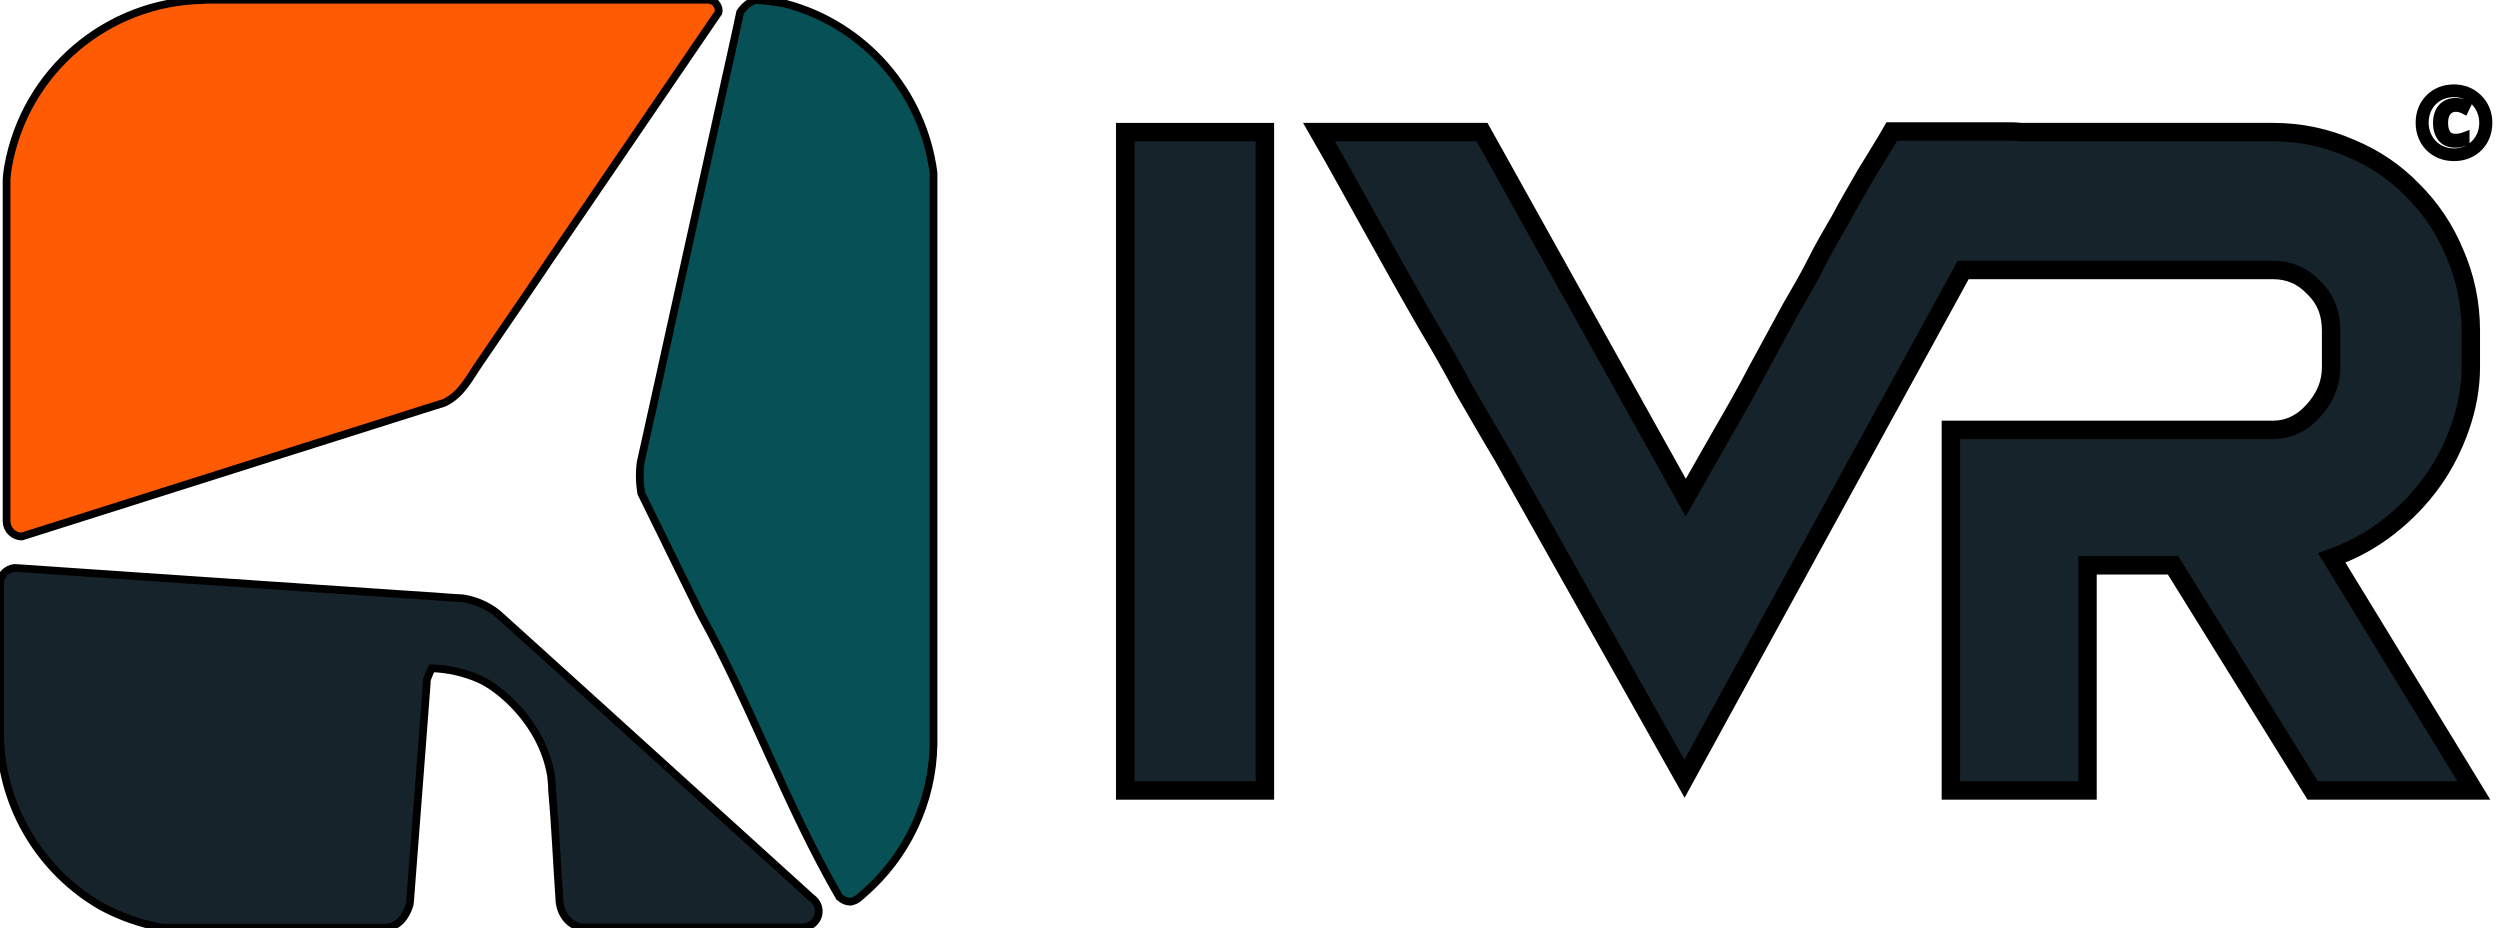
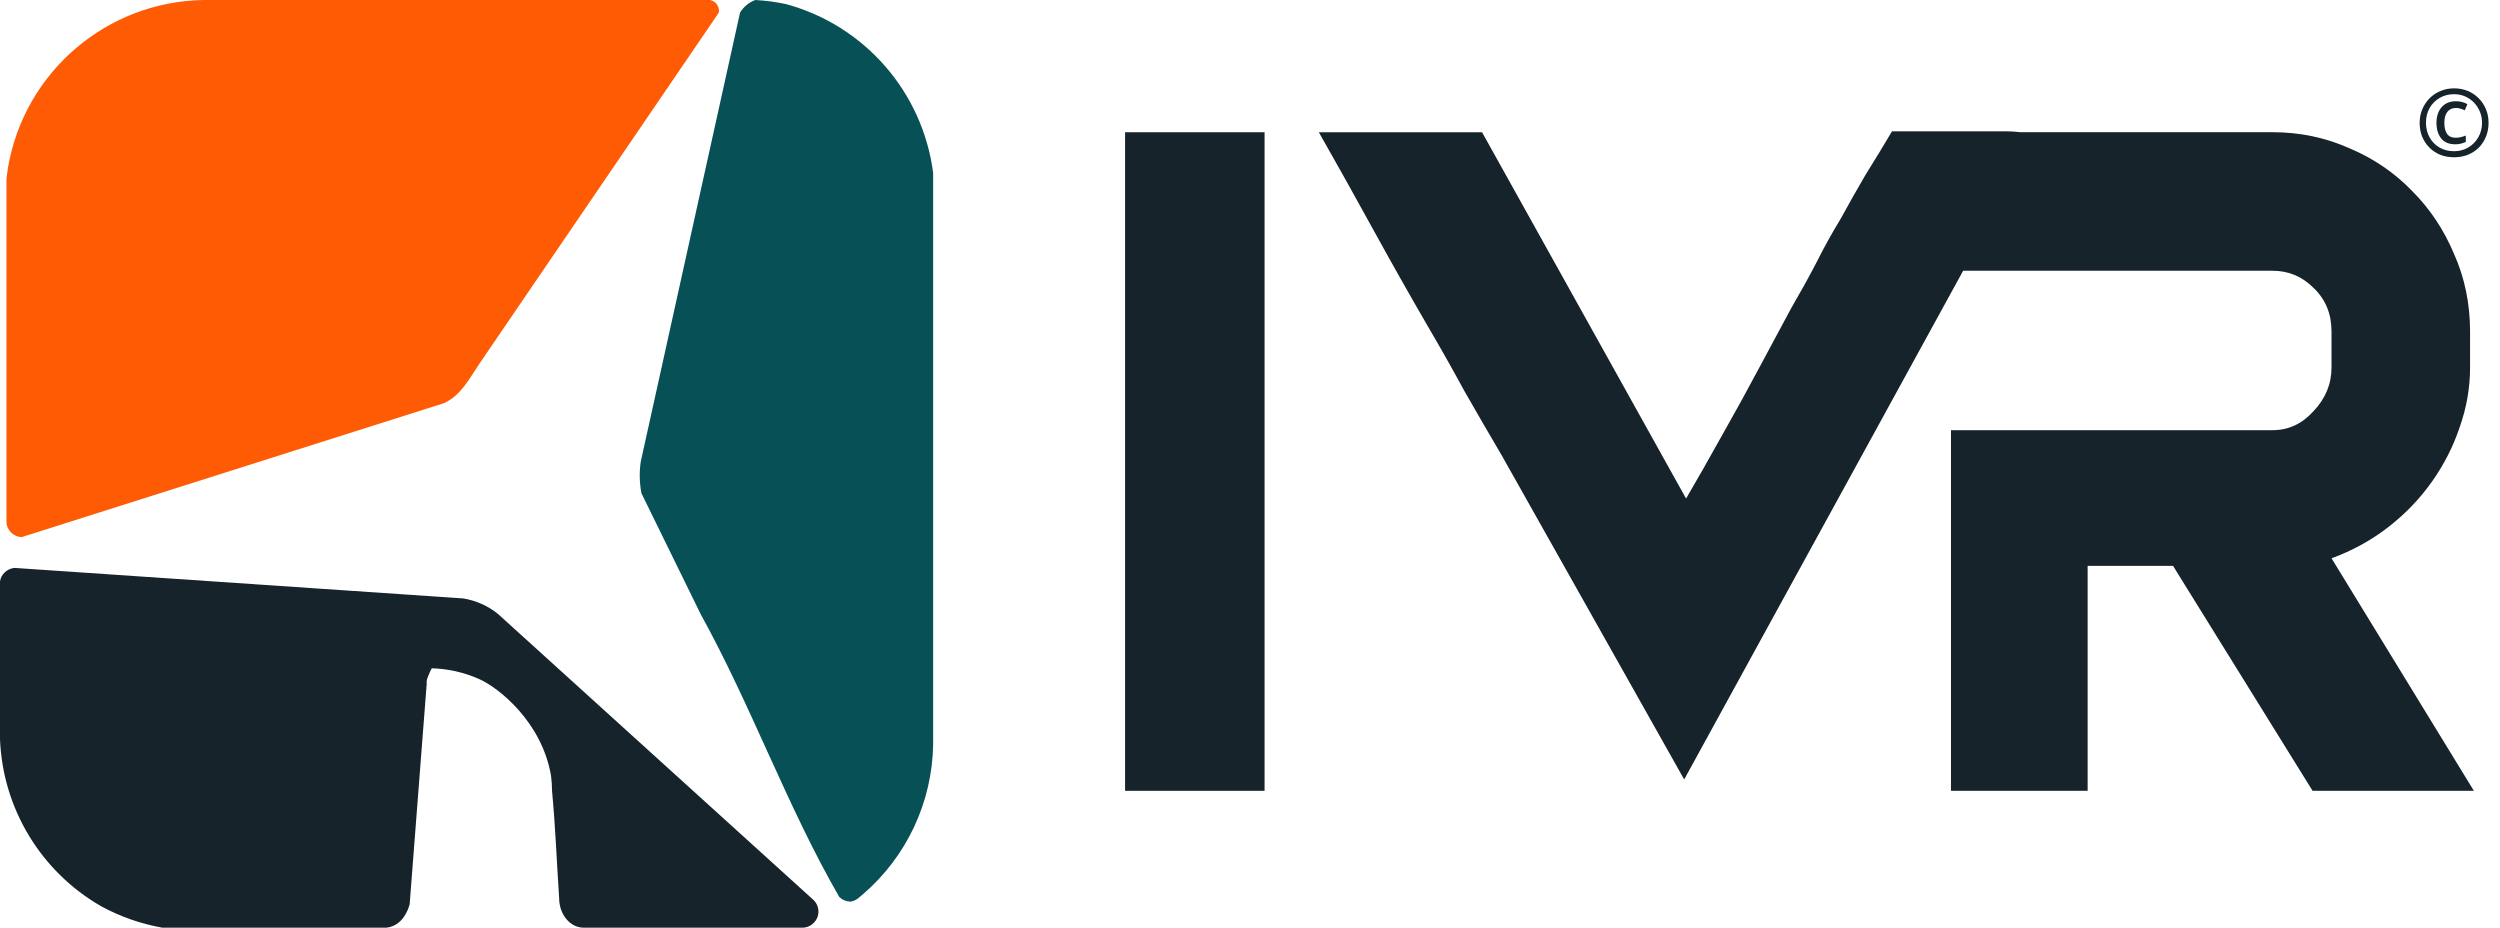
- <svg xmlns="http://www.w3.org/2000/svg" version="1.1" id="svg1" x="0px" y="0px" viewBox="0 0 969.3 359.7" style="enable-background:new 0 0 969.3 359.7;" xml:space="preserve">
-   <style type="text/css">
- 	.st0{fill:#16232B;stroke:#000000;stroke-width:3;stroke-miterlimit:23.855;}
- 	.st1{fill:#16232B;}
- 	.st2{font-family:'Arial-BoldMT';}
- 	.st3{font-size:36.428px;}
- 	.st4{fill:none;stroke:#000000;stroke-width:3;stroke-miterlimit:10;}
- 	.st5{fill:#16232B;stroke:#000000;stroke-width:3;stroke-miterlimit:10;}
- 	.st6{fill:#FF5B04;stroke:#000000;stroke-width:3;stroke-miterlimit:10;}
- 	.st7{fill:#075056;stroke:#000000;stroke-width:3;stroke-miterlimit:10;}
- </style>
+ <svg xmlns="http://www.w3.org/2000/svg" version="1.1" id="svg1" width="969.257" height="359.666" viewBox="0 0 969.257 359.666" xml:space="preserve">
+   <defs id="defs1" />
  <g id="g1" transform="translate(223.6494,-370.2004)">
-     <g id="g15" transform="matrix(2.385506,0,0,2.385506,-454.1312,-683.0616)">
-       <path id="path14" class="st0" d="M404.1,462.9c-1.3,2.3-2.8,4.6-4.3,7.1c-1.4,2.5-2.8,4.8-4,7.1c-1.4,2.4-2.8,4.8-4,7.2    c-1.2,2.4-2.6,4.8-4,7.2l-5.6,10.3c-1.7,3.3-3.7,6.8-5.9,10.6c-2.1,3.7-4,7-5.7,10L337.5,463H311c3,5.2,5.9,10.5,8.8,15.7    s5.8,10.4,8.8,15.6c2.1,3.5,4.1,7,6,10.6c2.1,3.6,4.1,7.1,6.2,10.6l29.6,52.6l45.3-82.7H466c2.6,0,4.8,0.9,6.6,2.8    c2,1.9,2.9,4.2,2.9,7.1v5.9c0,2.7-1,5-2.9,7.1s-4.1,3.1-6.6,3.1h-52.3V570h22.2v-36.6h13.9l22.7,36.6h26.2l-23.1-37.8    c3.4-1.2,6.5-2.9,9.3-5.1c2.8-2.2,5.1-4.6,7.1-7.4s3.4-5.7,4.5-8.8c1.1-3.2,1.7-6.4,1.7-9.7v-5.9c0-4.5-0.9-8.7-2.6-12.6    c-1.6-3.9-3.9-7.3-6.8-10.2c-2.9-3-6.3-5.3-10.2-6.9c-3.9-1.7-8.1-2.6-12.5-2.6h-41c-0.8-0.1-1.6-0.1-2.4-0.1H404.1z" />
-       <path id="path15" class="st0" d="M279.5,463v107h22.7V463H279.5z" />
-       <text transform="matrix(0.4192 0 0 0.4192 489.1189 466.9294)" class="st1 st2 st3">©</text>
-       <text transform="matrix(0.4192 0 0 0.4192 489.1189 466.9294)" class="st4 st2 st3">©</text>
+     <g id="g15" transform="matrix(2.385506,0,0,2.385506,-454.1312,-683.0616)" style="fill:#16232b;fill-opacity:1;stroke-width:0.586">
+       <path d="m 404.116,462.866 c -1.337,2.262 -2.776,4.626 -4.319,7.094 -1.439,2.468 -2.776,4.832 -4.01,7.094 -1.439,2.365 -2.779,4.781 -4.012,7.249 -1.234,2.365 -2.57,4.781 -4.01,7.249 l -5.55,10.333 c -1.748,3.29 -3.703,6.836 -5.862,10.641 -2.056,3.701 -3.959,7.044 -5.707,10.026 l -33.158,-59.533 h -26.527 c 2.982,5.244 5.912,10.489 8.791,15.733 2.879,5.244 5.809,10.435 8.791,15.576 2.056,3.496 4.06,7.043 6.013,10.642 2.056,3.599 4.115,7.146 6.171,10.642 l 29.611,52.593 45.337,-82.674 h 50.308 c 2.57,0 4.782,0.924 6.632,2.775 1.954,1.851 2.93,4.216 2.93,7.095 v 5.859 c 0,2.673 -0.977,5.039 -2.93,7.095 -1.851,2.056 -4.062,3.084 -6.632,3.084 h -52.284 v 58.607 h 22.21 v -36.553 h 13.88 l 22.673,36.553 h 26.218 l -23.134,-37.787 c 3.393,-1.234 6.478,-2.928 9.254,-5.088 2.776,-2.159 5.142,-4.628 7.095,-7.404 1.954,-2.776 3.444,-5.707 4.472,-8.791 1.131,-3.187 1.696,-6.426 1.696,-9.717 v -5.859 c 0,-4.524 -0.873,-8.74 -2.621,-12.647 -1.645,-3.907 -3.907,-7.3 -6.786,-10.179 -2.879,-2.982 -6.271,-5.296 -10.178,-6.941 -3.907,-1.748 -8.073,-2.621 -12.495,-2.621 h -41.007 c -0.785,-0.093 -1.571,-0.145 -2.356,-0.145 z" style="font-size:154.229px;line-height:1.1;font-family:Movement;-inkscape-font-specification:Movement;letter-spacing:9.037px;fill:#16232b;fill-opacity:1;stroke-width:2.8;paint-order:stroke markers fill" id="path14" />
+       <path d="m 279.471,463.018 v 107.035 h 22.67 V 463.018 Z" style="font-size:154.229px;line-height:1.1;font-family:Movement;-inkscape-font-specification:Movement;letter-spacing:9.037px;fill:#16232b;fill-opacity:1;stroke-width:2.8;paint-order:stroke markers fill" id="path15" />
+       <text xml:space="preserve" style="font-style:normal;font-variant:normal;font-weight:800;font-stretch:normal;font-size:15.271px;line-height:1.1;font-family:Lifta;-inkscape-font-specification:'Lifta Ultra-Bold';text-align:start;letter-spacing:0px;writing-mode:lr-tb;direction:ltr;text-anchor:start;fill:#16232b;fill-opacity:1;stroke-width:1.109;paint-order:stroke markers fill" x="489.119" y="466.93" id="text15-6">
+         <tspan id="tspan15-1" style="font-size:15.271px;fill:#16232b;fill-opacity:1;stroke-width:1.109" x="489.119" y="466.93">©</tspan>
+       </text>
    </g>
    <g id="g23" transform="translate(0,-928)">
-       <path id="path20" class="st5" d="M-218.1,1518.4c-2.9,0.4-5.2,2.6-5.5,5.3v0.9v53.9v6.3c1,26.9,15.9,51.4,39.2,64.8    c7.4,4,15.4,6.8,23.7,8.3h29.8h56h1.2c6-0.8,8.2-6.6,8.9-9.1l0.1-0.7l4.9-63.9l1.6-21.1c-0.3-1,1-3.8,1.9-5.8    c6.3,0.2,12.5,1.6,18.3,4.1c7.7,3.3,24.5,16.8,28,37.5c0.2,1.9,0.4,3.9,0.4,5.8l0,0c1.3,14,1.8,27.5,2.8,41.6    c0,6.3,4.2,11.4,9.5,11.5h0.1h28.9H61h26.4h0.2c3.4-0.1,6.2-2.9,6.2-6.3c0-1.9-0.9-3.6-2.3-4.8l-0.4-0.3l-86.4-78.3l-15.6-14.1    l-2.2-2l-15.5-14l-2-1.8c-3.9-3.2-8.6-5.2-13.5-6l-4.9-0.3l-6.6-0.5l-12.2-0.8l-22-1.5l-10.6-0.7l-92.6-6.3l-21.8-1.5    L-218.1,1518.4z" />
-       <path id="path4" class="st6" d="M-144.7,1298.2c-37.5,0.6-69.3,27.7-75.8,64.6c-0.3,1.6-0.5,3.3-0.6,4.9v5.4v11.7v115.3v0.3    c0.1,3.2,2.7,5.8,5.9,5.8l3.5-1.1l92.8-29.4l17.1-5.4l42-13.3l8.3-2.6c6.7-3.1,9.7-9.5,13.7-15.3l17.9-26.2l5.5-8.1l3.7-5.5    l63.6-93.3l2-2.9c0.1-0.3,0.1-0.6,0.1-0.9c0-1-0.5-2-1.2-2.8c-0.6-0.6-1.4-1.1-2.3-1.3h-2.2h-76.9h-7.6h-31.6h-76.7L-144.7,1298.2    z" />
-       <path id="path5" class="st7" d="M69.2,1298.2c-2.4,0.9-4.5,2.6-5.9,4.8l-1.4,6.6l-25.5,115.2l-4.9,22.2l-5,22.6l-1.7,7.6    c-0.6,4-0.5,8.2,0.2,12.3l9.2,18.7l1.7,3.5l12.2,24.8c19.6,35.5,33.4,74.5,53.7,109.5c1.2,1.1,2.7,1.8,4.4,1.8    c1-0.2,2-0.6,2.8-1.2c0.7-0.6,1.4-1.2,2.1-1.8c16.9-14.6,26.8-35.7,27.2-58v-2.4v-219.2c-4.1-31.4-26.6-57.3-57.2-65.5    C77.1,1298.9,73.1,1298.4,69.2,1298.2L69.2,1298.2z" />
+       <path d="m -218.11,1518.375 c -2.927,0.392 -5.201,2.554 -5.539,5.268 v 0.914 53.906 6.28 c 1.041,26.915 15.856,51.401 39.214,64.812 7.402,4.027 15.405,6.832 23.701,8.306 h 29.778 56.049 1.198 c 6.042,-0.807 8.229,-6.634 8.886,-9.078 l 0.056,-0.741 4.934,-63.861 1.637,-21.114 c -0.346,-0.997 0.953,-3.847 1.929,-5.764 6.303,0.165 12.51,1.565 18.267,4.119 7.698,3.34 24.479,16.765 27.987,37.547 0.25,1.935 0.38,3.884 0.39,5.836 v 0.039 c 1.318,14.007 1.82,27.498 2.754,41.555 0.003,6.319 4.241,11.445 9.479,11.468 h 0.072 28.92 29.315 26.425 0.16 c 3.424,-0.058 6.168,-2.856 6.175,-6.28 -0.026,-1.861 -0.864,-3.618 -2.303,-4.798 l -0.358,-0.327 -86.358,-78.287 -15.587,-14.13 -2.199,-1.995 -15.451,-14.006 -1.982,-1.797 c -3.897,-3.154 -8.566,-5.237 -13.537,-6.04 l -4.885,-0.333 -6.614,-0.451 -12.246,-0.834 -22.016,-1.494 -10.572,-0.716 -92.62,-6.299 -21.812,-1.482 z" style="display:inline;vector-effect:non-scaling-stroke;fill:#16232b;fill-opacity:1;stroke:none;stroke-width:0.44;-inkscape-stroke:hairline;paint-order:stroke markers fill" id="path20" />
+       <path d="m -144.705,1298.2 c -37.481,0.595 -69.27,27.699 -75.786,64.614 -0.269,1.639 -0.485,3.287 -0.648,4.94 v 5.441 11.715 115.327 0.333 c 0.091,3.225 2.712,5.805 5.941,5.848 l 3.502,-1.111 92.824,-29.439 17.106,-5.422 41.956,-13.308 8.325,-2.637 c 6.663,-3.092 9.745,-9.479 13.734,-15.328 l 17.853,-26.19 5.508,-8.071 3.742,-5.49 63.626,-93.305 1.995,-2.927 c 0.072,-0.29 0.124,-0.589 0.143,-0.889 -0.047,-1.044 -0.462,-2.038 -1.16,-2.816 -0.618,-0.642 -1.41,-1.087 -2.279,-1.285 h -2.242 -76.934 -7.633 -31.557 -76.706 z" style="display:inline;fill:#ff5b04;fill-opacity:1;stroke:none;stroke-width:1.954;stroke-dasharray:none;stroke-opacity:1;paint-order:stroke markers fill" id="path4" />
+       <path d="m 69.186,1298.2 c -2.438,0.907 -4.516,2.609 -5.91,4.842 l -1.445,6.552 -25.48,115.222 -4.897,22.158 -5.002,22.608 -1.674,7.565 c -0.605,3.994 -0.521,8.16 0.248,12.277 l 9.183,18.736 1.704,3.471 12.166,24.832 c 19.606,35.456 33.44,74.457 53.659,109.492 1.163,1.142 2.724,1.788 4.354,1.803 1.006,-0.154 1.96,-0.551 2.779,-1.154 0.715,-0.573 1.418,-1.157 2.112,-1.754 16.913,-14.576 26.793,-35.682 27.154,-58.006 v -2.408 -219.18 c -4.052,-31.396 -26.629,-57.254 -57.191,-65.503 -3.875,-0.814 -7.805,-1.332 -11.758,-1.55 z" style="display:inline;vector-effect:non-scaling-stroke;fill:#075056;fill-opacity:1;stroke:none;stroke-width:0.474;-inkscape-stroke:hairline;paint-order:stroke markers fill" id="path5" />
    </g>
  </g>
</svg>
